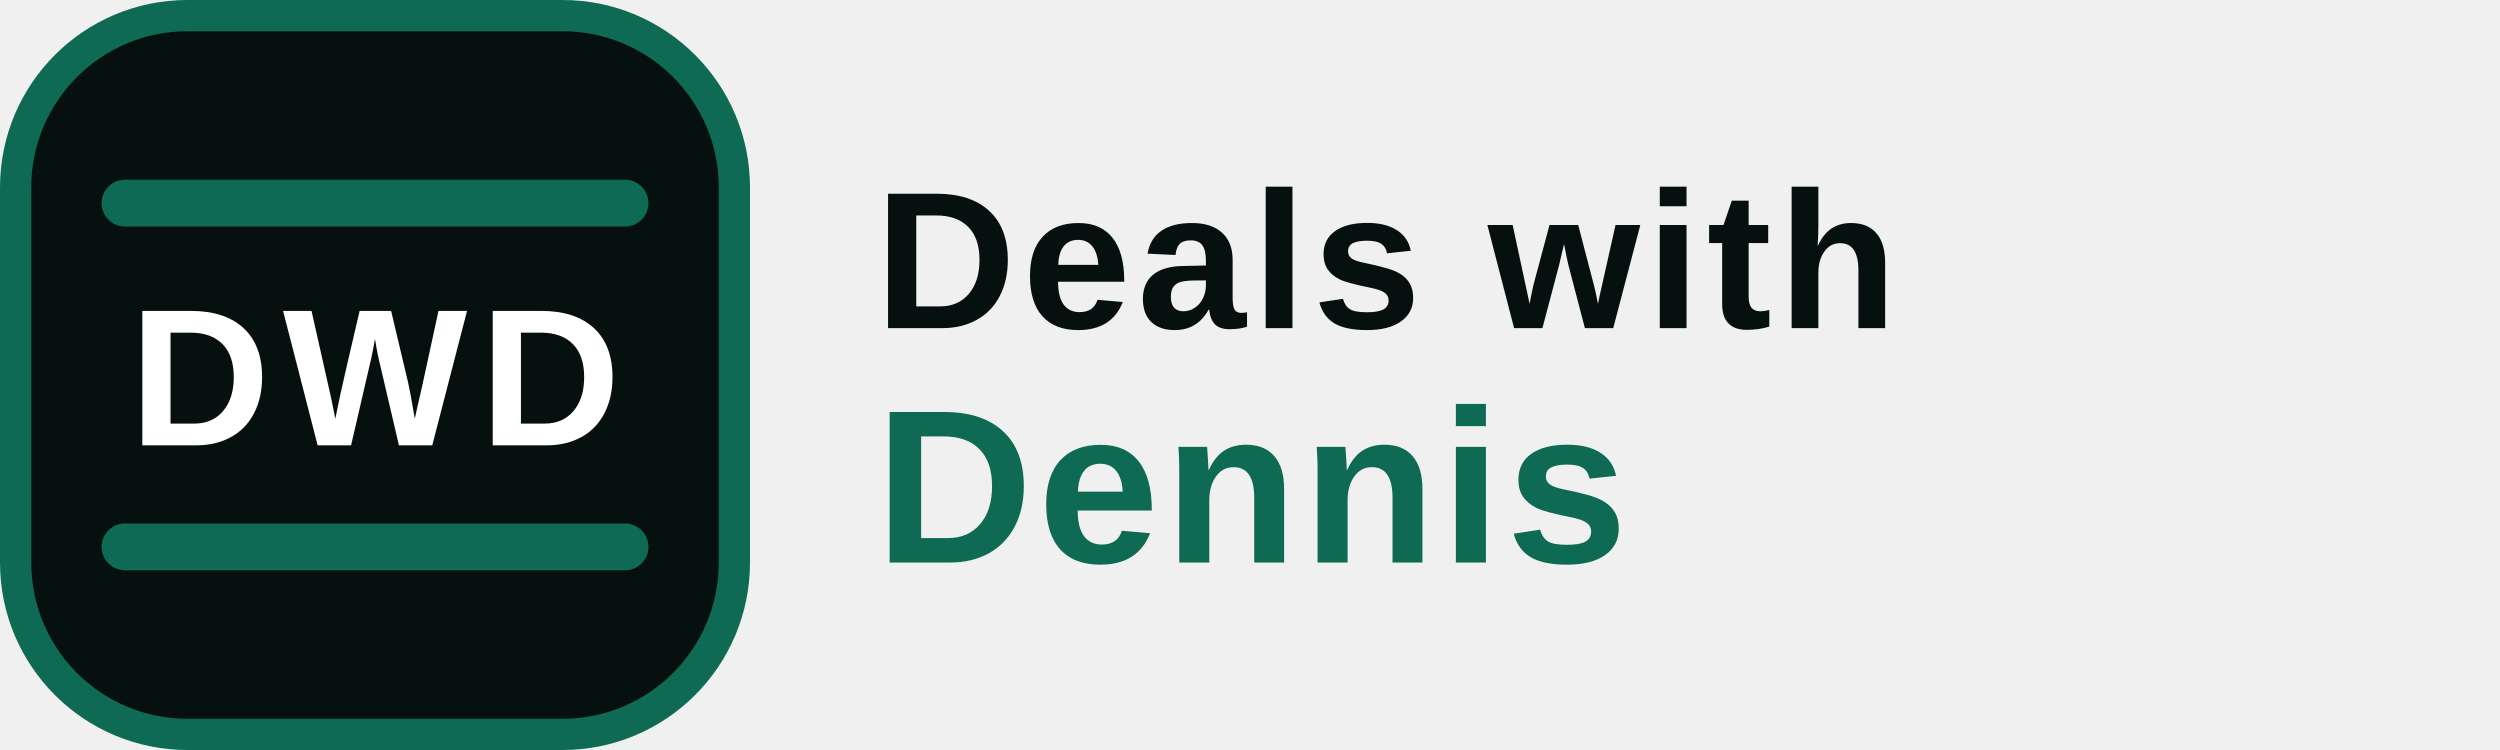
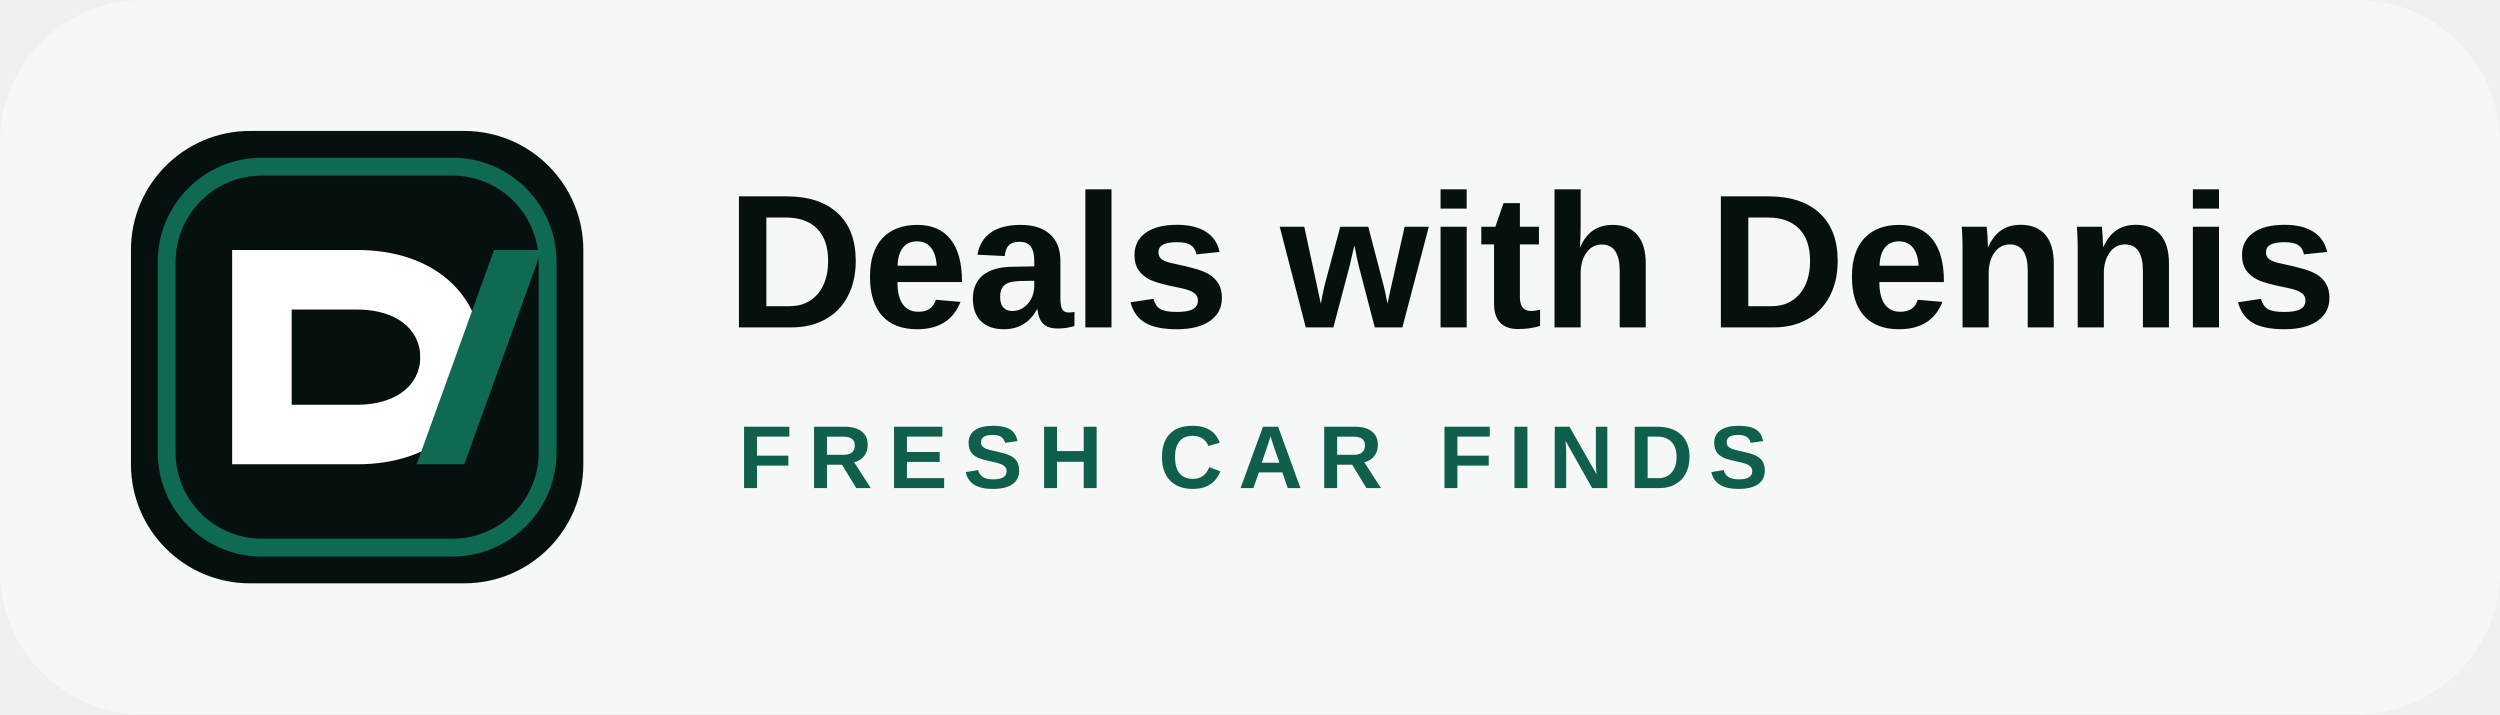
- <svg xmlns="http://www.w3.org/2000/svg" width="320" height="96" viewBox="0 0 320 96" fill="none">
-   <rect x="2" y="2" width="92" height="92" rx="22" fill="#06110F" stroke="#0F6A54" stroke-width="4" />
-   <path d="M16 70H80" stroke="#0F6A54" stroke-width="6" stroke-linecap="round" />
-   <path d="M16 26H80" stroke="#0F6A54" stroke-width="6" stroke-linecap="round" />
-   <text x="48" y="57" fill="#FFFFFF" font-family="Arial, Helvetica, sans-serif" font-size="25" font-weight="900" text-anchor="middle" letter-spacing="1.6">DWD</text>
-   <text x="112" y="42" fill="#06110F" font-family="Arial, Helvetica, sans-serif" font-size="25" font-weight="900" letter-spacing="0.8">Deals with</text>
-   <text x="112" y="72" fill="#0F6A54" font-family="Arial, Helvetica, sans-serif" font-size="28" font-weight="900" letter-spacing="0.6">Dennis</text>
+ <svg xmlns="http://www.w3.org/2000/svg" width="420" height="120" viewBox="0 0 420 120" fill="none">
+   <rect width="420" height="120" rx="24" fill="#F5F8F6" />
+   <rect x="22" y="22" width="76" height="76" rx="20" fill="#06110F" />
+   <rect x="28" y="28" width="64" height="64" rx="16" stroke="#0F6A54" stroke-width="3" />
+   <path d="M39 42H60C72.8 42 81 49.4 81 60C81 70.6 72.8 78 60 78H39V42Z" fill="#FFFFFF" />
+   <path d="M49 52V68H60C66.4 68 70.6 64.8 70.6 60C70.6 55.2 66.4 52 60 52H49Z" fill="#06110F" />
+   <path d="M83 42H91L78 78H70L83 42Z" fill="#0F6A54" />
+   <text x="122" y="55" fill="#06110F" font-family="Arial, Helvetica, sans-serif" font-size="32" font-weight="900" letter-spacing="-0.2">Deals with Dennis</text>
+   <text x="124" y="82" fill="#0F5F4C" font-family="Arial, Helvetica, sans-serif" font-size="15" font-weight="900" letter-spacing="2.6">FRESH CAR FINDS</text>
</svg>
